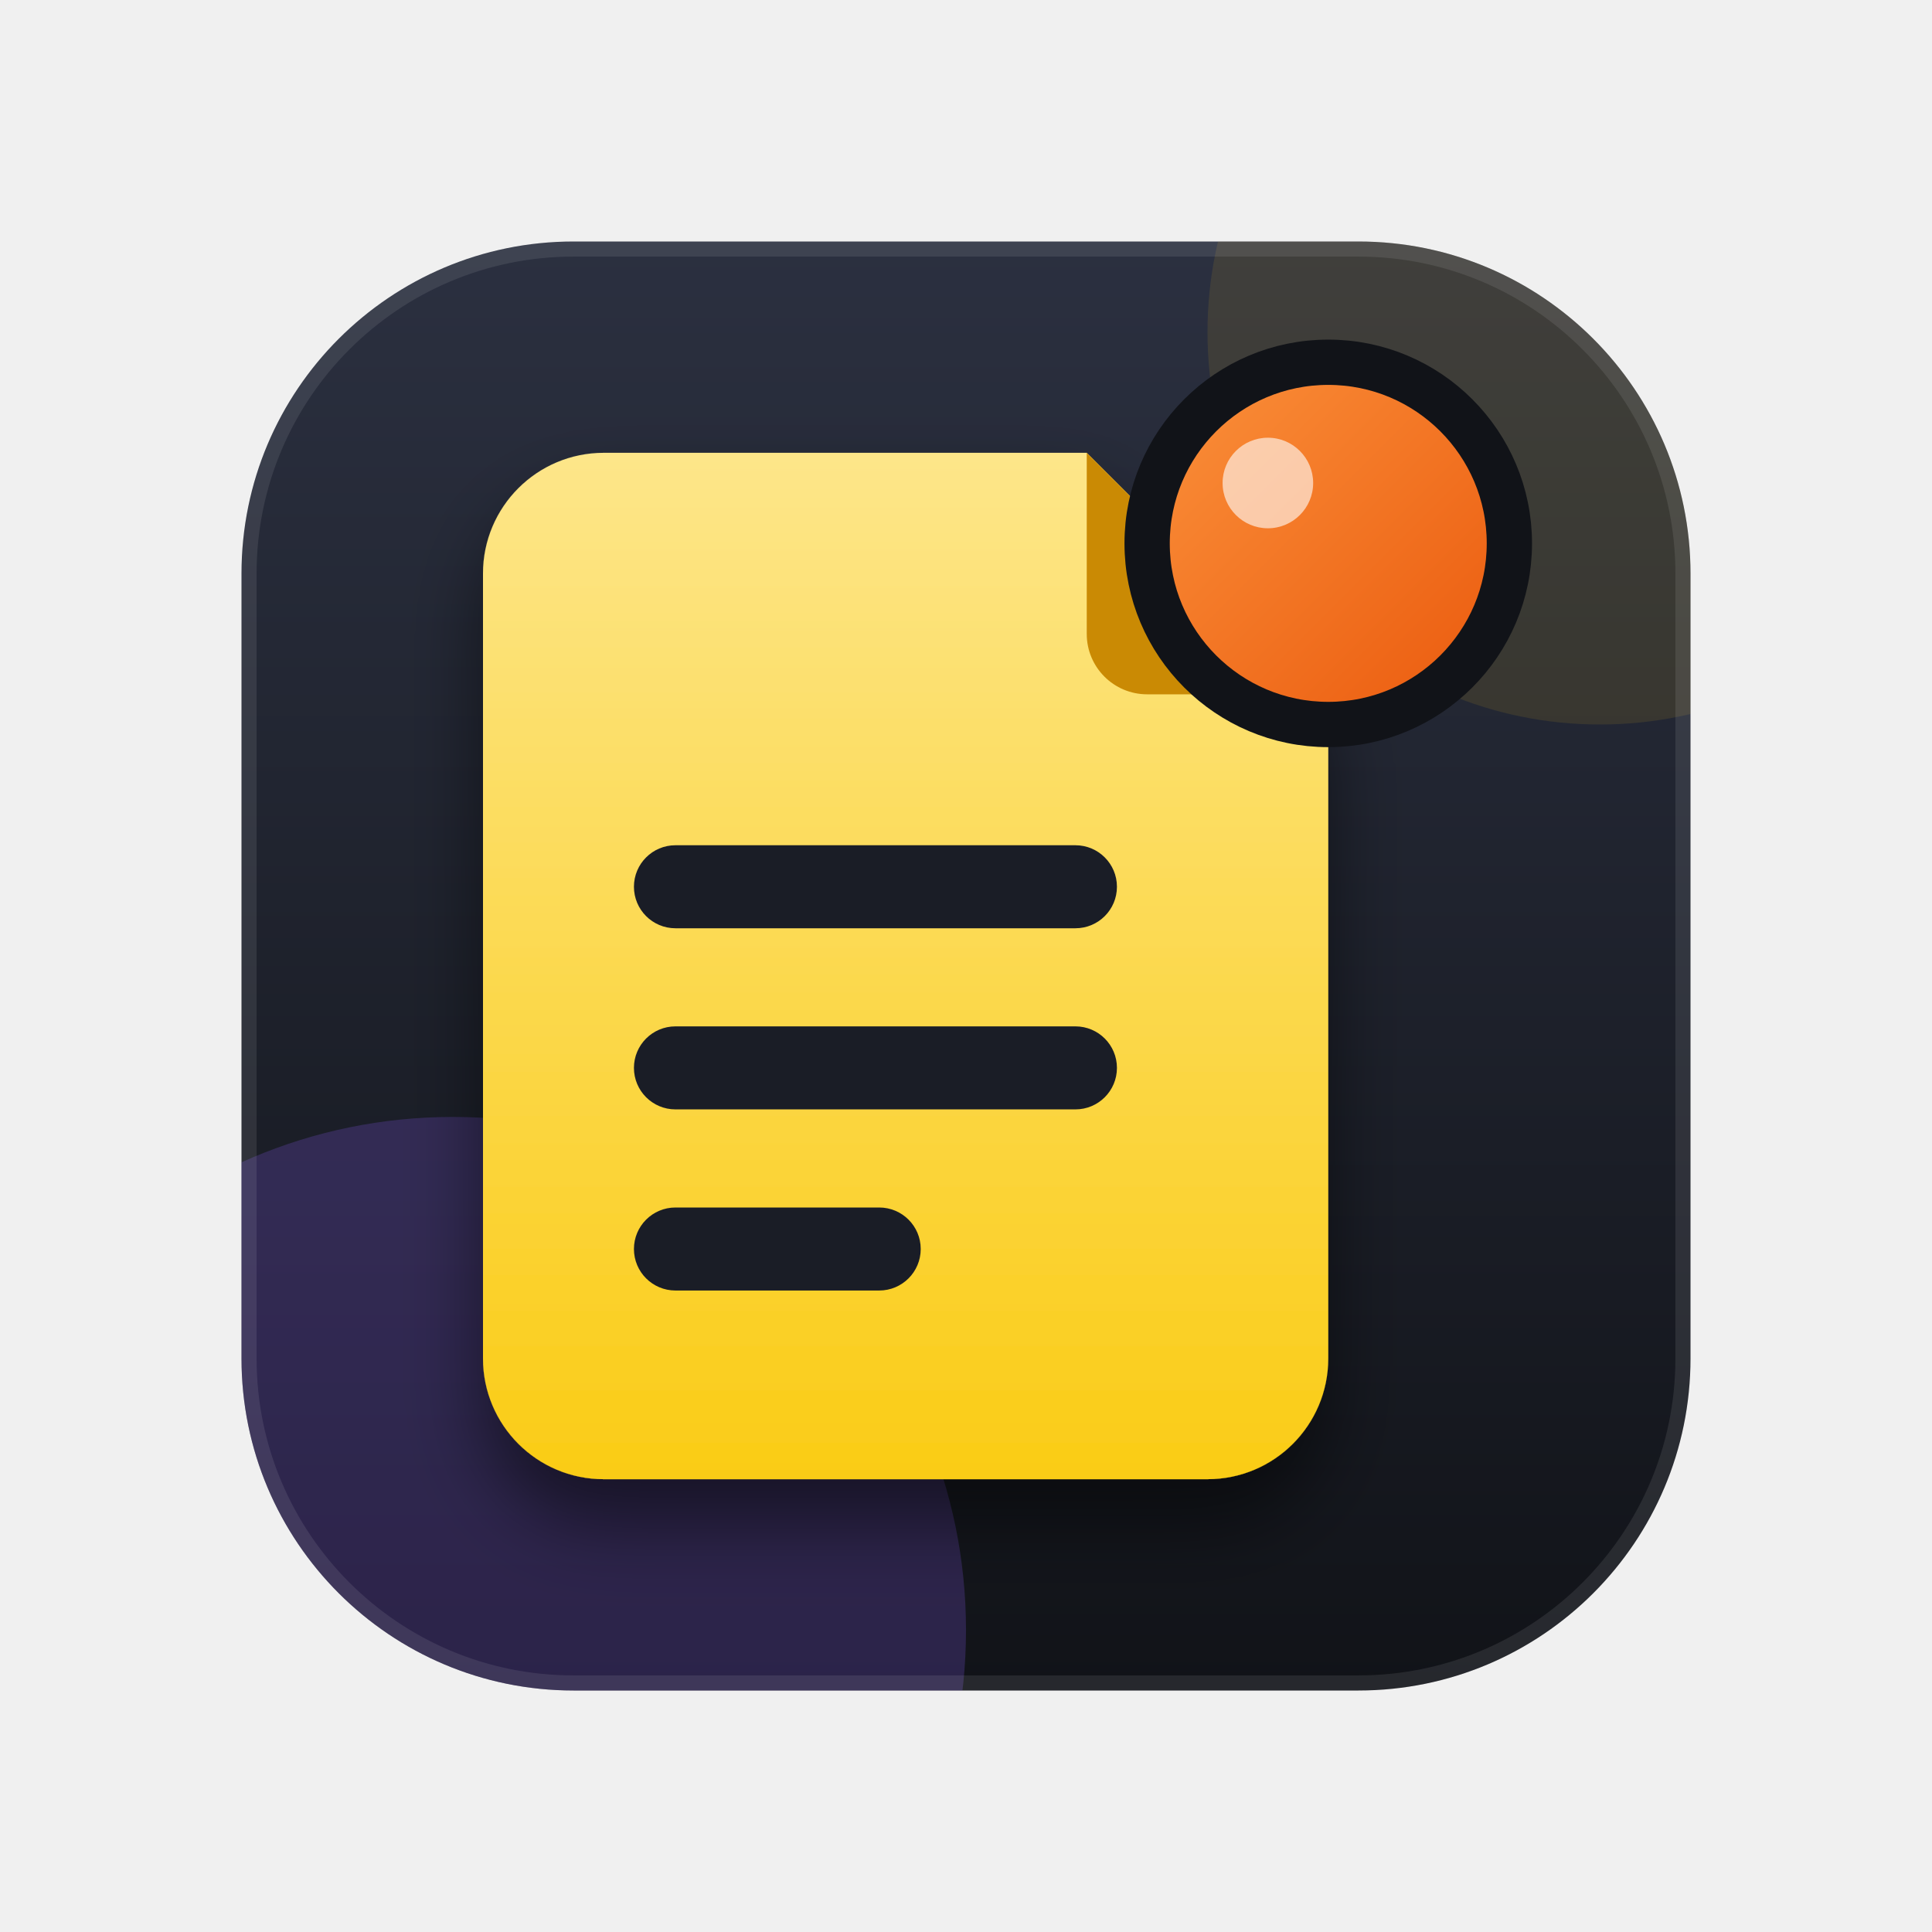
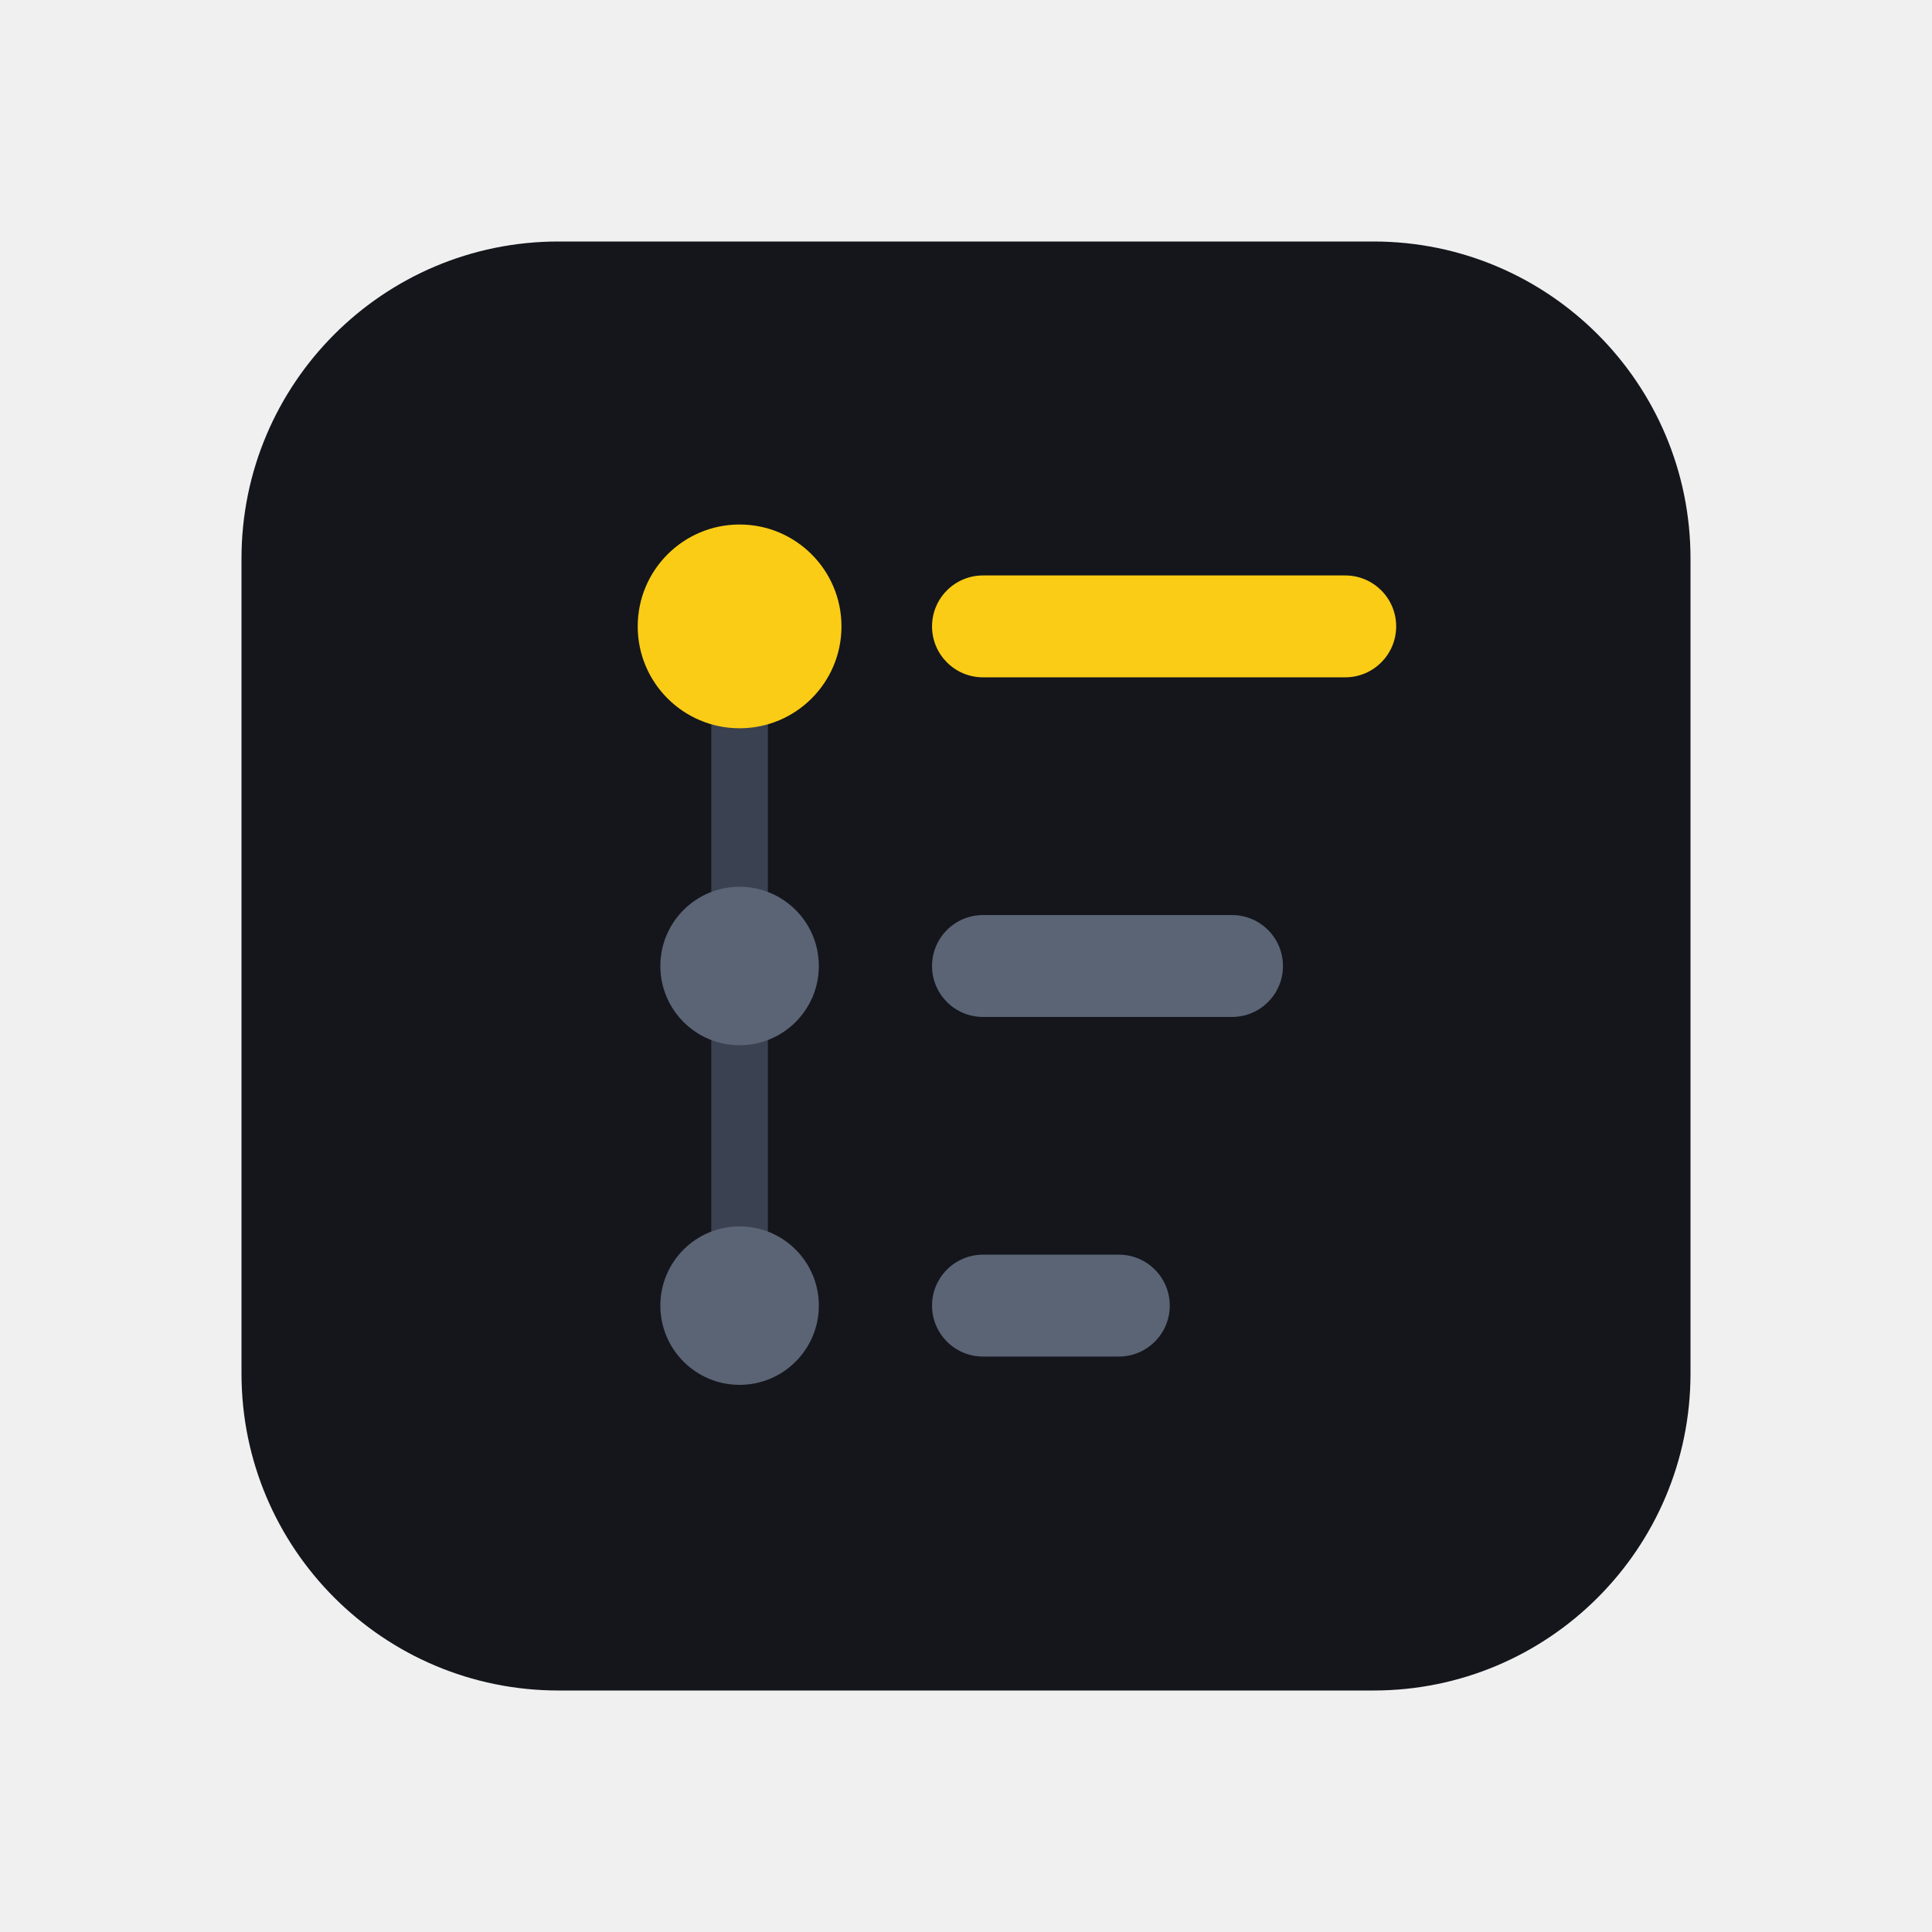
<svg xmlns="http://www.w3.org/2000/svg" width="128" height="128" viewBox="0 0 128 128">
-   <g transform="translate(16 16) scale(1)">
-     <defs>
-       <linearGradient id="bg" x1="0" y1="0" x2="0" y2="1">
-         <stop offset="0" stop-color="#2b3040" />
-         <stop offset="1" stop-color="#111318" />
-       </linearGradient>
-       <linearGradient id="paper" x1="0" y1="0" x2="0" y2="1">
-         <stop offset="0" stop-color="#fde68a" />
-         <stop offset="1" stop-color="#facc15" />
-       </linearGradient>
-       <linearGradient id="pin" x1="0" y1="0" x2="1" y2="1">
-         <stop offset="0" stop-color="#fb923c" />
-         <stop offset="1" stop-color="#ea580c" />
-       </linearGradient>
-       <filter id="shadow" x="-30%" y="-30%" width="160%" height="160%">
-         <feDropShadow dx="0" dy="3" stdDeviation="2.5" flood-color="#000" flood-opacity="0.5" />
-       </filter>
-       <clipPath id="clip">
-         <rect x="0" y="0" width="96" height="96" rx="22" />
-       </clipPath>
-     </defs>
-     <rect x="0" y="0" width="96" height="96" rx="22" fill="url(#bg)" />
-     <g clip-path="url(#clip)">
-       <circle cx="14" cy="92" r="34" fill="#8b5cf6" fill-opacity="0.22" />
-       <circle cx="90" cy="6" r="26" fill="#facc15" fill-opacity="0.10" />
-     </g>
-     <rect x="0.5" y="0.5" width="95" height="95" rx="21.5" fill="none" stroke="#fff" stroke-opacity="0.09" />
-     <path d="M24 14 h32 l16 16 v44 a8 8 0 0 1 -8 8 h-40 a8 8 0 0 1 -8 -8 v-52 a8 8 0 0 1 8 -8 z" fill="url(#paper)" filter="url(#shadow)" />
-     <path d="M56 14 v12 a4 4 0 0 0 4 4 h12 z" fill="#ca8a04" />
-     <rect x="26" y="40" width="32" height="5.5" rx="2.75" fill="#1a1d26" />
-     <rect x="26" y="52" width="32" height="5.5" rx="2.75" fill="#1a1d26" />
-     <rect x="26" y="64" width="19" height="5.5" rx="2.75" fill="#1a1d26" />
-     <circle cx="72" cy="20" r="12" fill="url(#pin)" stroke="#111318" stroke-width="3" />
-     <circle cx="68" cy="16" r="3" fill="#fff" fill-opacity="0.6" />
+   <g transform="translate(16 16) scale(0.1875)">
+     <rect width="512" height="512" rx="112" fill="#14161c" />
+     <rect x="166" y="136" width="20" height="240" rx="10" fill="#3a4150" />
+     <circle cx="176" cy="136" r="36" fill="#facc15" />
+     <circle cx="176" cy="256" r="28" fill="#5b6475" />
+     <circle cx="176" cy="376" r="28" fill="#5b6475" />
+     <rect x="244" y="118" width="164" height="36" rx="18" fill="#facc15" />
+     <rect x="244" y="238" width="124" height="36" rx="18" fill="#5b6475" />
+     <rect x="244" y="358" width="84" height="36" rx="18" fill="#5b6475" />
  </g>
</svg>
